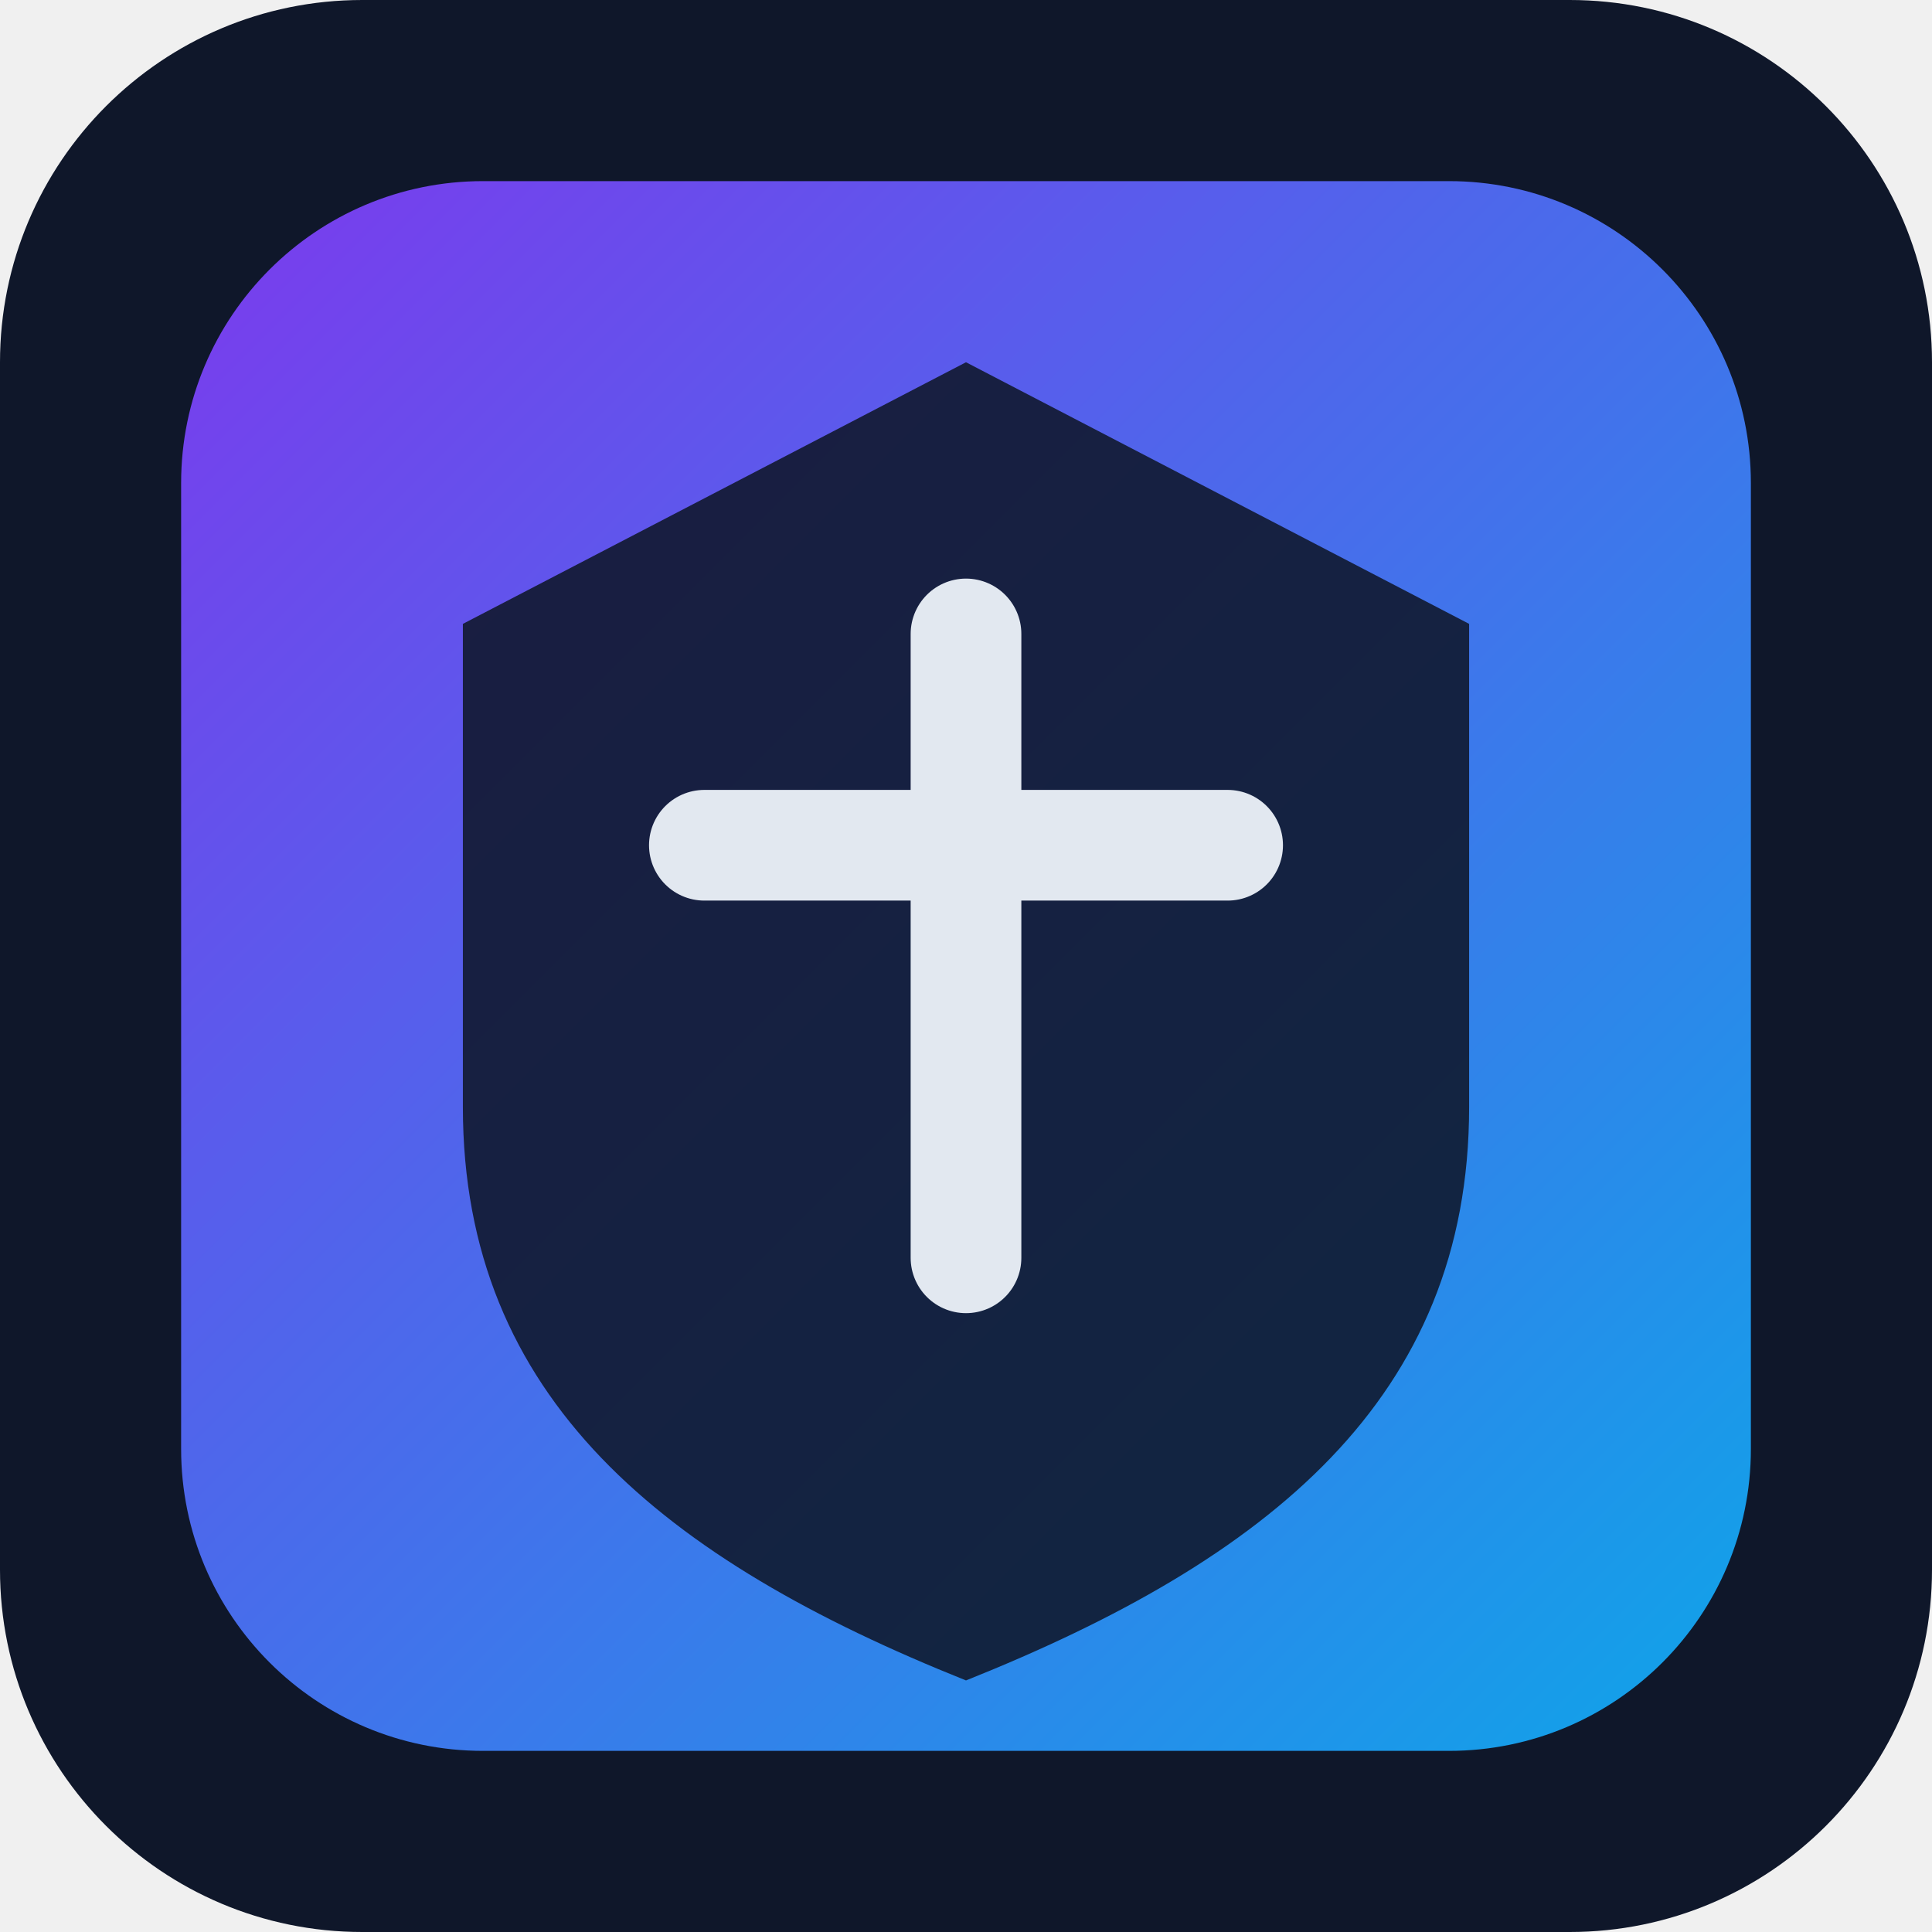
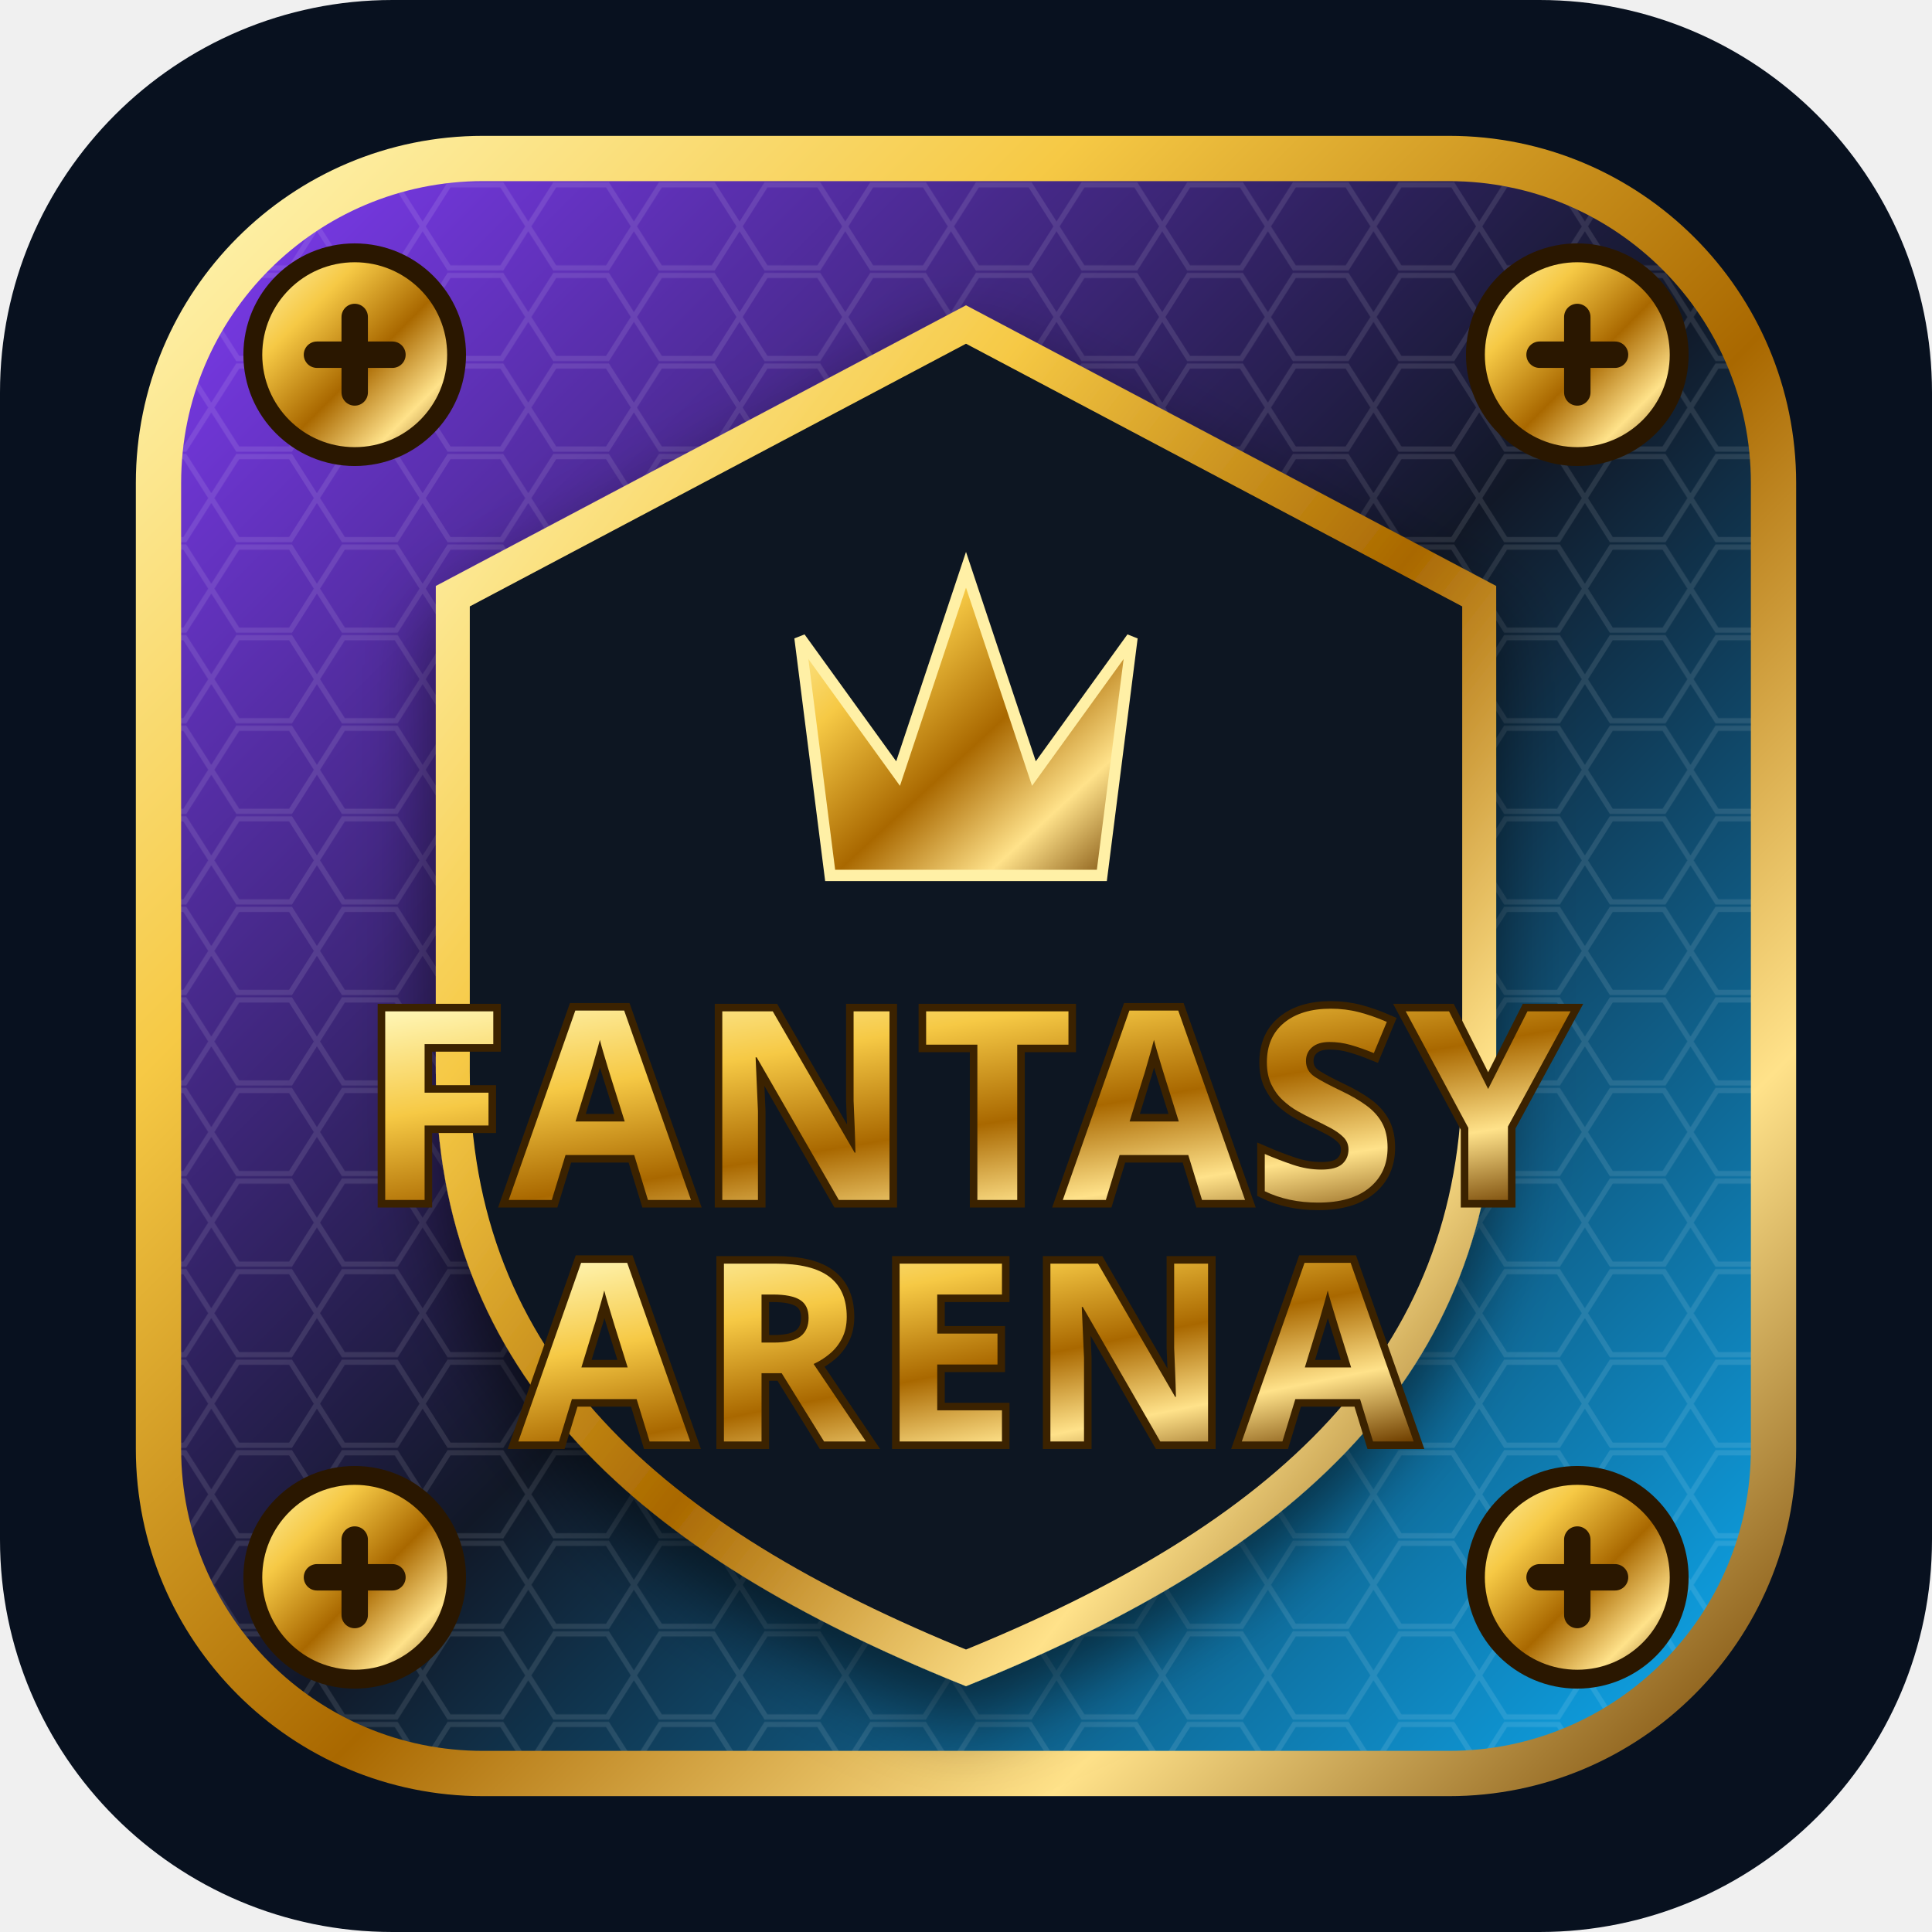
- <svg xmlns="http://www.w3.org/2000/svg" viewBox="0 0 192 192" role="img" aria-label="FantasyFC icon">
+ <svg xmlns="http://www.w3.org/2000/svg" viewBox="0 0 512 512" role="img" aria-label="Fantasy Arena icon">
  <defs>
-     <linearGradient id="g" x1="0" y1="0" x2="1" y2="1">
-       <stop offset="0%" stop-color="#7c3aed" />
-       <stop offset="100%" stop-color="#0ea5e9" />
+     <linearGradient id="bg" x1="56" y1="56" x2="456" y2="456" gradientUnits="userSpaceOnUse">
+       <stop offset="0" stop-color="#7c3aed" />
+       <stop offset="0.52" stop-color="#111827" />
+       <stop offset="1" stop-color="#0ea5e9" />
    </linearGradient>
+     <linearGradient id="gold" x1="0" y1="0" x2="1" y2="1">
+       <stop offset="0" stop-color="#fff7b8" />
+       <stop offset="0.28" stop-color="#f6c945" />
+       <stop offset="0.55" stop-color="#a96800" />
+       <stop offset="0.78" stop-color="#ffe28a" />
+       <stop offset="1" stop-color="#704000" />
+     </linearGradient>
+     <filter id="s" x="-20%" y="-20%" width="140%" height="140%">
+       <feDropShadow dx="0" dy="10" stdDeviation="10" flood-color="#000" flood-opacity=".55" />
+     </filter>
+     <pattern id="hex" width="28" height="24" patternUnits="userSpaceOnUse">
+       <path d="M7 1h14l7 11-7 11H7L0 12Z" fill="none" stroke="#fff" stroke-opacity=".12" stroke-width="1.4" />
+     </pattern>
  </defs>
-   <rect width="192" height="192" rx="36" fill="#0f172a" />
-   <rect x="18" y="18" width="156" height="156" rx="30" fill="url(#g)" />
-   <path d="M96 36 146 62v48c0 29-20 45-50 57-30-12-50-28-50-57V62z" fill="rgba(15,23,42,.88)" />
-   <path d="M96 63v62" stroke="#e2e8f0" stroke-width="11" stroke-linecap="round" />
-   <path d="M70 84h52" stroke="#e2e8f0" stroke-width="11" stroke-linecap="round" />
+   <rect width="512" height="512" rx="104" fill="#08111f" />
+   <rect x="42" y="42" width="428" height="428" rx="86" fill="url(#bg)" />
+   <rect x="42" y="42" width="428" height="428" rx="86" fill="url(#hex)" opacity=".85" />
+   <rect x="42" y="42" width="428" height="428" rx="86" fill="none" stroke="url(#gold)" stroke-width="12" />
+   <path d="M256 86 392 158v126c0 78-52 124-136 158-84-34-136-80-136-158V158Z" fill="#0b1220" stroke="url(#gold)" stroke-width="9" filter="url(#s)" />
+   <path d="M212 169 238 205 256 151 274 205 300 169 292 232H220Z" fill="url(#gold)" stroke="#fff0a6" stroke-width="3" />
+   <path d="M188 252h136" stroke="url(#gold)" stroke-width="5" stroke-linecap="round" />
+   <text x="256" y="318" text-anchor="middle" font-family="Impact, Haettenschweiler, Arial Black, sans-serif" font-size="70" font-weight="900" fill="url(#gold)" stroke="#3b2200" stroke-width="4" paint-order="stroke fill" letter-spacing="2">FANTASY</text>
+   <text x="256" y="382" text-anchor="middle" font-family="Impact, Haettenschweiler, Arial Black, sans-serif" font-size="66" font-weight="900" fill="url(#gold)" stroke="#3b2200" stroke-width="4" paint-order="stroke fill" letter-spacing="3">ARENA</text>
+   <g fill="url(#gold)" stroke="#2a1700" stroke-width="5">
+     <circle cx="94" cy="94" r="27" />
+     <circle cx="418" cy="94" r="27" />
+     <circle cx="94" cy="418" r="27" />
+     <circle cx="418" cy="418" r="27" />
+   </g>
+   <g stroke="#2a1700" stroke-width="7" stroke-linecap="round">
+     <path d="M84 94h20M94 84v20M408 94h20M418 84v20M84 418h20M94 408v20M408 418h20M418 408v20" />
+   </g>
</svg>
